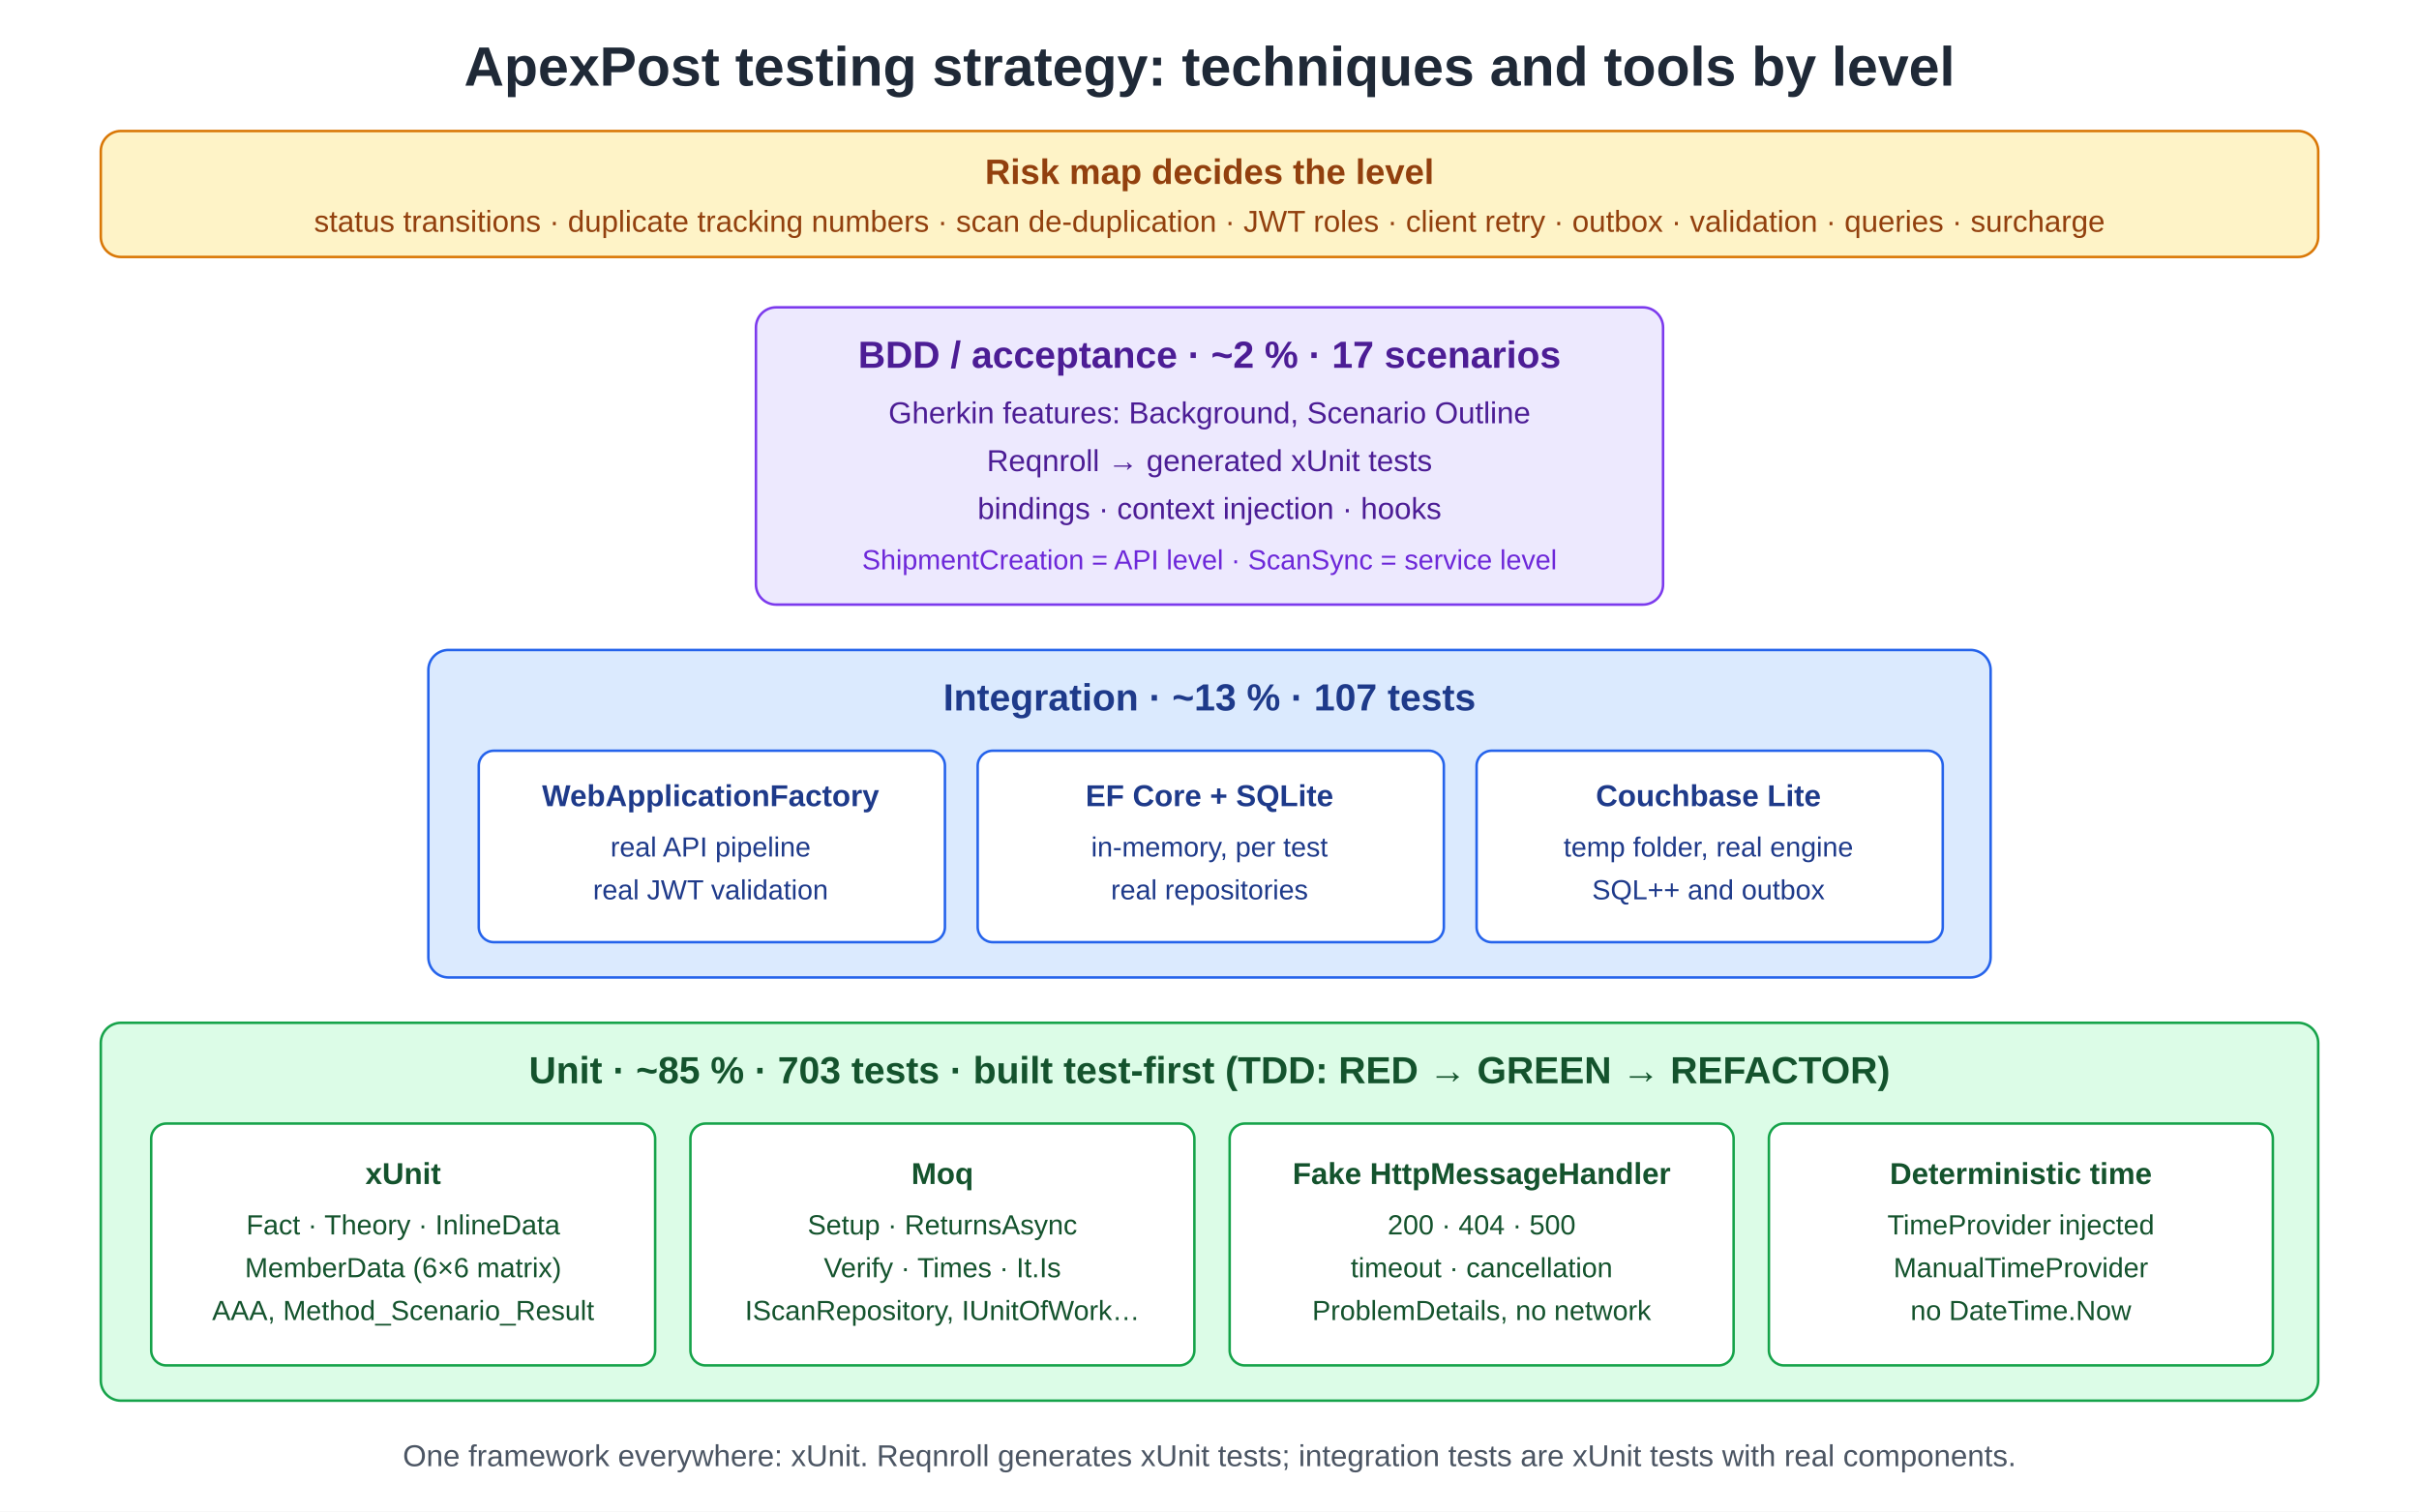
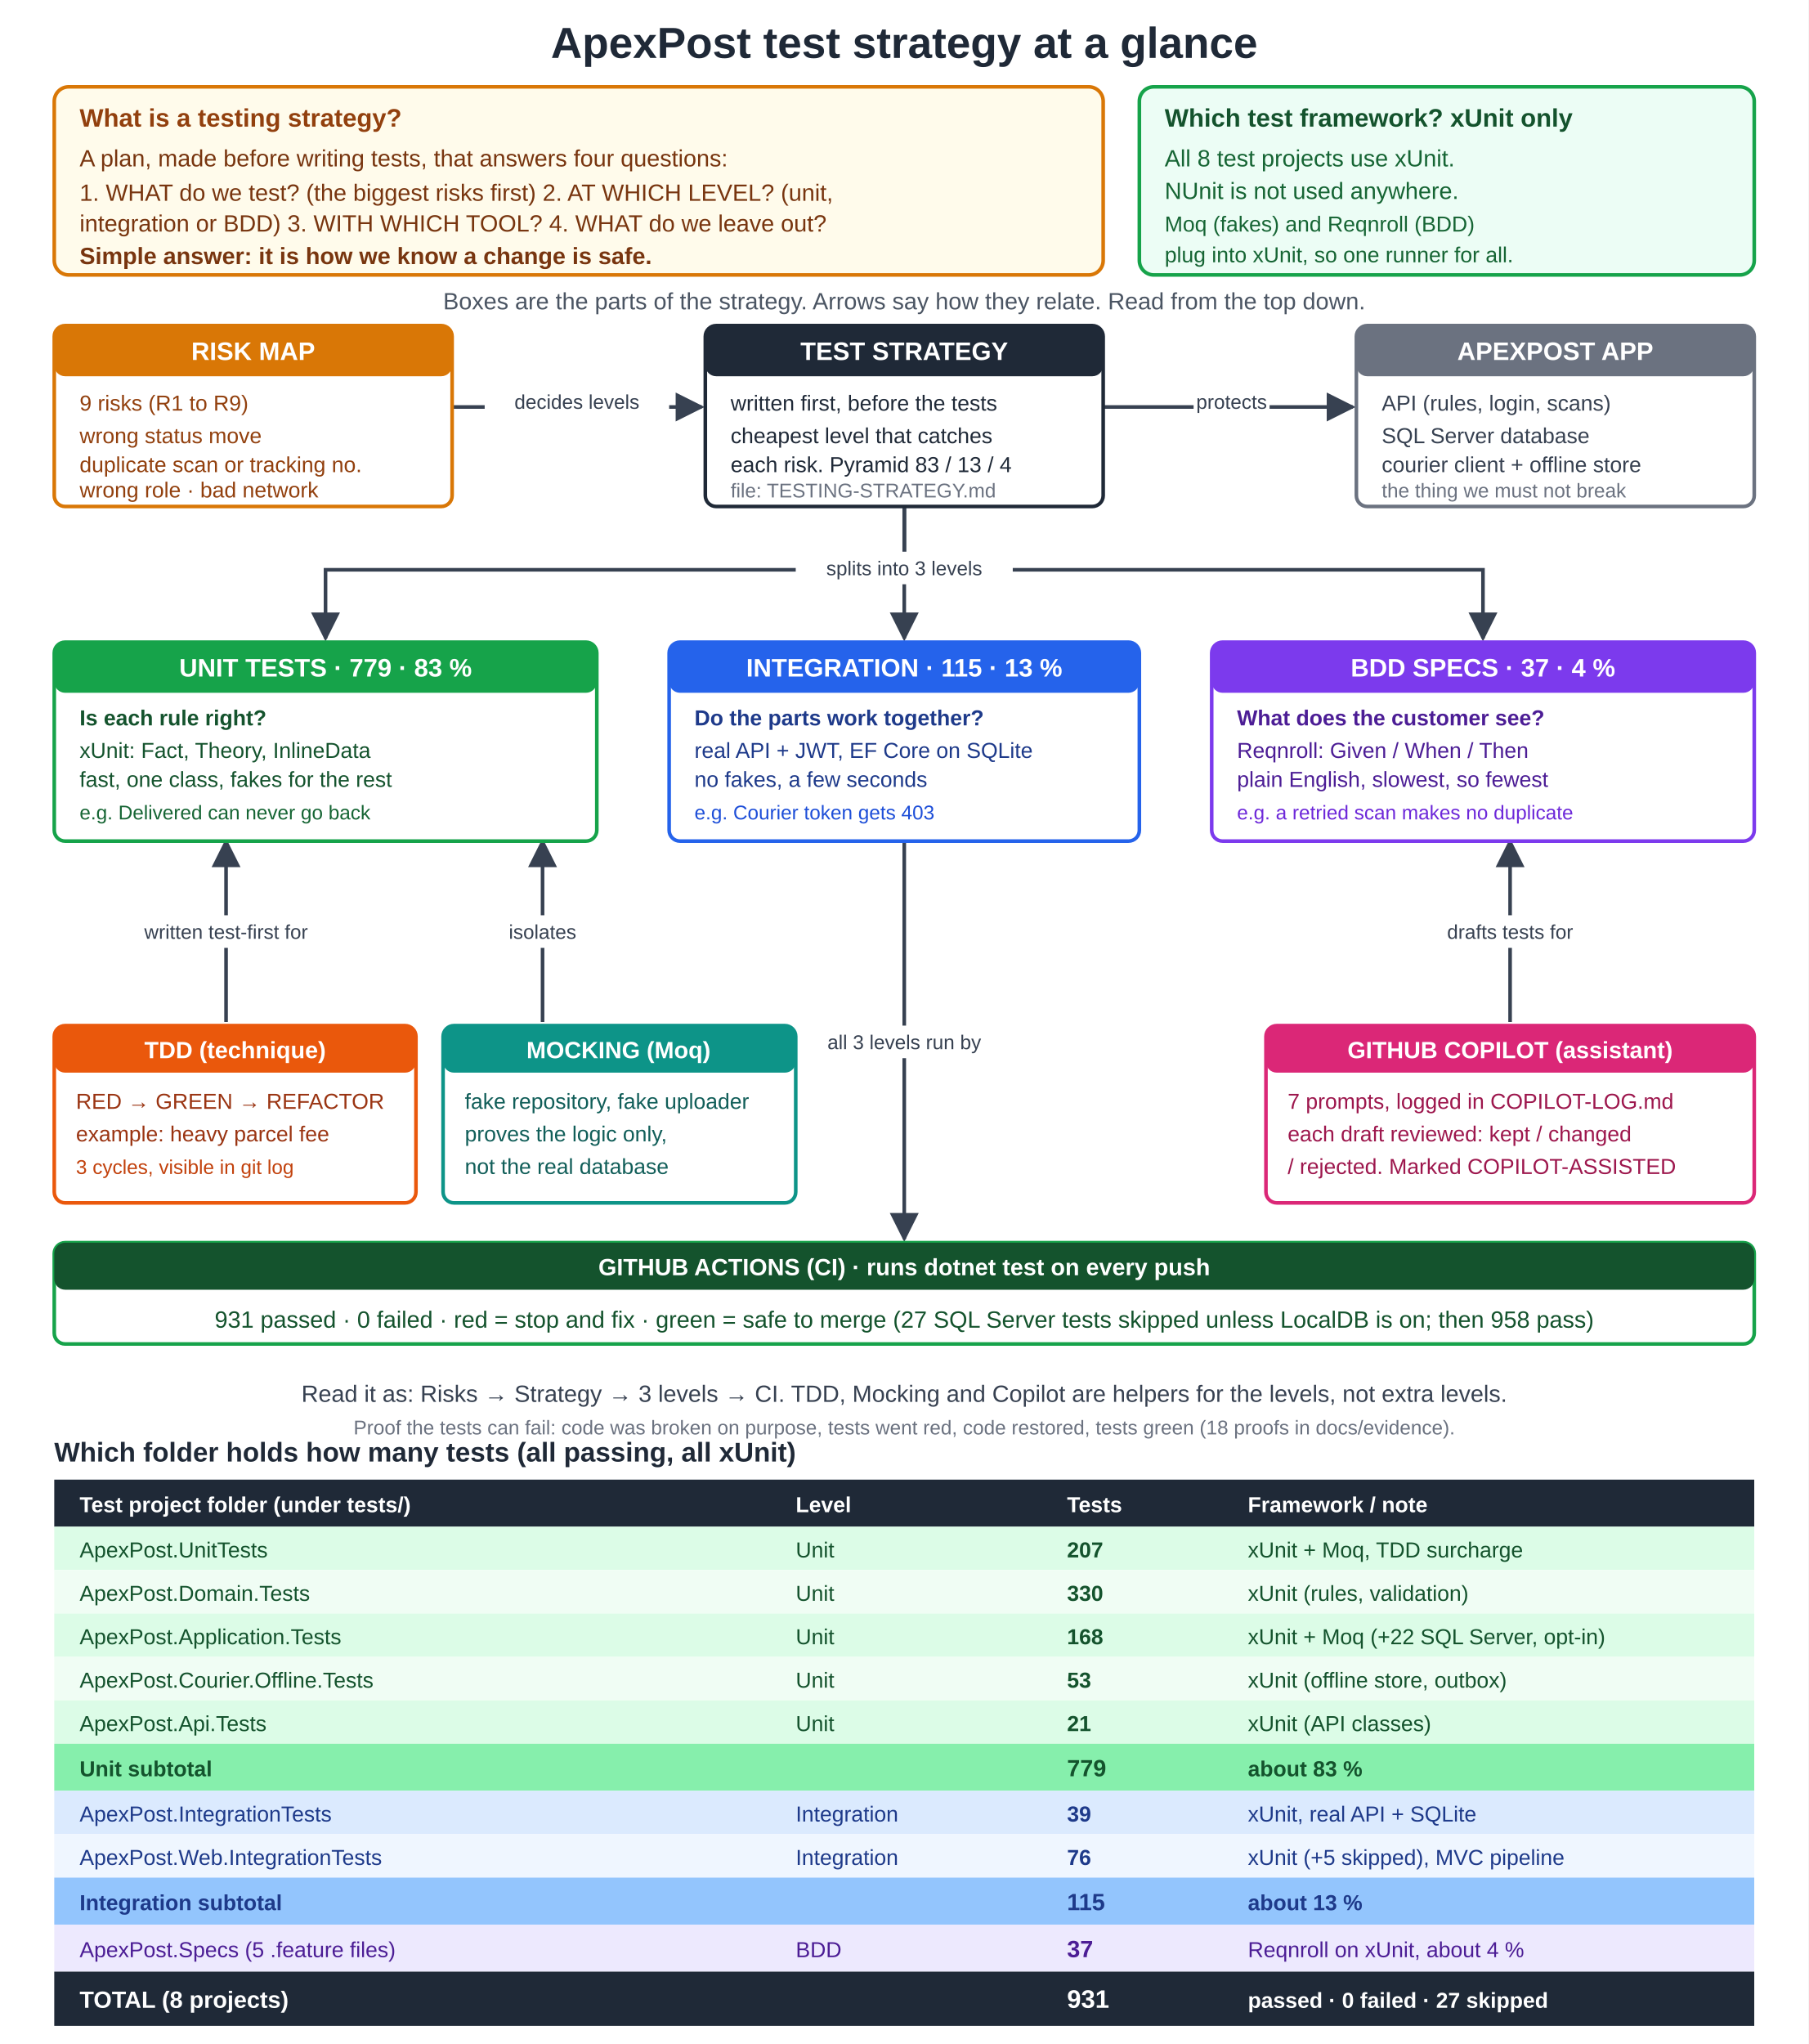
- <svg xmlns="http://www.w3.org/2000/svg" viewBox="0 0 960 600" width="960" height="600" font-family="Segoe UI, Arial, sans-serif">
-   <rect width="960" height="600" fill="#ffffff" />
-   <text x="480" y="34" text-anchor="middle" font-size="22" font-weight="700" fill="#1f2937">ApexPost testing strategy: techniques and tools by level</text>
-   <rect x="40" y="52" width="880" height="50" rx="8" fill="#fef3c7" stroke="#d97706" />
-   <text x="480" y="73" text-anchor="middle" font-size="14" font-weight="700" fill="#92400e">Risk map decides the level</text>
-   <text x="480" y="92" text-anchor="middle" font-size="12" fill="#92400e">status transitions · duplicate tracking numbers · scan de-duplication · JWT roles · client retry · outbox · validation · queries · surcharge</text>
-   <rect x="300" y="122" width="360" height="118" rx="8" fill="#ede9fe" stroke="#7c3aed" />
-   <text x="480" y="146" text-anchor="middle" font-size="15" font-weight="700" fill="#4c1d95">BDD / acceptance · ~2 % · 17 scenarios</text>
-   <text x="480" y="168" text-anchor="middle" font-size="12" fill="#4c1d95">Gherkin features: Background, Scenario Outline</text>
-   <text x="480" y="187" text-anchor="middle" font-size="12" fill="#4c1d95">Reqnroll → generated xUnit tests</text>
-   <text x="480" y="206" text-anchor="middle" font-size="12" fill="#4c1d95">bindings · context injection · hooks</text>
-   <text x="480" y="226" text-anchor="middle" font-size="11" fill="#6d28d9">ShipmentCreation = API level · ScanSync = service level</text>
-   <rect x="170" y="258" width="620" height="130" rx="8" fill="#dbeafe" stroke="#2563eb" />
-   <text x="480" y="282" text-anchor="middle" font-size="15" font-weight="700" fill="#1e3a8a">Integration · ~13 % · 107 tests</text>
-   <rect x="190" y="298" width="185" height="76" rx="6" fill="#ffffff" stroke="#2563eb" />
-   <text x="282" y="320" text-anchor="middle" font-size="12" font-weight="700" fill="#1e3a8a">WebApplicationFactory</text>
-   <text x="282" y="340" text-anchor="middle" font-size="11" fill="#1e3a8a">real API pipeline</text>
-   <text x="282" y="357" text-anchor="middle" font-size="11" fill="#1e3a8a">real JWT validation</text>
-   <rect x="388" y="298" width="185" height="76" rx="6" fill="#ffffff" stroke="#2563eb" />
-   <text x="480" y="320" text-anchor="middle" font-size="12" font-weight="700" fill="#1e3a8a">EF Core + SQLite</text>
-   <text x="480" y="340" text-anchor="middle" font-size="11" fill="#1e3a8a">in-memory, per test</text>
-   <text x="480" y="357" text-anchor="middle" font-size="11" fill="#1e3a8a">real repositories</text>
-   <rect x="586" y="298" width="185" height="76" rx="6" fill="#ffffff" stroke="#2563eb" />
-   <text x="678" y="320" text-anchor="middle" font-size="12" font-weight="700" fill="#1e3a8a">Couchbase Lite</text>
-   <text x="678" y="340" text-anchor="middle" font-size="11" fill="#1e3a8a">temp folder, real engine</text>
-   <text x="678" y="357" text-anchor="middle" font-size="11" fill="#1e3a8a">SQL++ and outbox</text>
-   <rect x="40" y="406" width="880" height="150" rx="8" fill="#dcfce7" stroke="#16a34a" />
-   <text x="480" y="430" text-anchor="middle" font-size="15" font-weight="700" fill="#14532d">Unit · ~85 % · 703 tests · built test-first (TDD: RED → GREEN → REFACTOR)</text>
-   <rect x="60" y="446" width="200" height="96" rx="6" fill="#ffffff" stroke="#16a34a" />
-   <text x="160" y="470" text-anchor="middle" font-size="12" font-weight="700" fill="#14532d">xUnit</text>
-   <text x="160" y="490" text-anchor="middle" font-size="11" fill="#14532d">Fact · Theory · InlineData</text>
-   <text x="160" y="507" text-anchor="middle" font-size="11" fill="#14532d">MemberData (6×6 matrix)</text>
-   <text x="160" y="524" text-anchor="middle" font-size="11" fill="#14532d">AAA, Method_Scenario_Result</text>
-   <rect x="274" y="446" width="200" height="96" rx="6" fill="#ffffff" stroke="#16a34a" />
-   <text x="374" y="470" text-anchor="middle" font-size="12" font-weight="700" fill="#14532d">Moq</text>
-   <text x="374" y="490" text-anchor="middle" font-size="11" fill="#14532d">Setup · ReturnsAsync</text>
-   <text x="374" y="507" text-anchor="middle" font-size="11" fill="#14532d">Verify · Times · It.Is</text>
-   <text x="374" y="524" text-anchor="middle" font-size="11" fill="#14532d">IScanRepository, IUnitOfWork…</text>
-   <rect x="488" y="446" width="200" height="96" rx="6" fill="#ffffff" stroke="#16a34a" />
-   <text x="588" y="470" text-anchor="middle" font-size="12" font-weight="700" fill="#14532d">Fake HttpMessageHandler</text>
-   <text x="588" y="490" text-anchor="middle" font-size="11" fill="#14532d">200 · 404 · 500</text>
-   <text x="588" y="507" text-anchor="middle" font-size="11" fill="#14532d">timeout · cancellation</text>
-   <text x="588" y="524" text-anchor="middle" font-size="11" fill="#14532d">ProblemDetails, no network</text>
-   <rect x="702" y="446" width="200" height="96" rx="6" fill="#ffffff" stroke="#16a34a" />
-   <text x="802" y="470" text-anchor="middle" font-size="12" font-weight="700" fill="#14532d">Deterministic time</text>
-   <text x="802" y="490" text-anchor="middle" font-size="11" fill="#14532d">TimeProvider injected</text>
-   <text x="802" y="507" text-anchor="middle" font-size="11" fill="#14532d">ManualTimeProvider</text>
-   <text x="802" y="524" text-anchor="middle" font-size="11" fill="#14532d">no DateTime.Now</text>
-   <text x="480" y="582" text-anchor="middle" font-size="12" fill="#4b5563">One framework everywhere: xUnit. Reqnroll generates xUnit tests; integration tests are xUnit tests with real components.</text>
+ <svg xmlns="http://www.w3.org/2000/svg" viewBox="0 0 1000 1130" width="1000" height="1130" font-family="Segoe UI, Arial, sans-serif">
+   <defs>
+     <marker id="arrow" viewBox="0 0 10 10" refX="9" refY="5" markerWidth="8" markerHeight="8" orient="auto">
+       <path d="M0,0 L10,5 L0,10 z" fill="#374151" />
+     </marker>
+   </defs>
+   <rect width="1000" height="1130" fill="#ffffff" />
+   <text x="500" y="32" text-anchor="middle" font-size="24" font-weight="700" fill="#1f2937">ApexPost test strategy at a glance</text>
+   <rect x="30" y="48" width="580" height="104" rx="8" fill="#fffbeb" stroke="#d97706" stroke-width="2" />
+   <text x="44" y="70" font-size="14" font-weight="700" fill="#92400e">What is a testing strategy?</text>
+   <text x="44" y="92" font-size="13" fill="#78350f">A plan, made before writing tests, that answers four questions:</text>
+   <text x="44" y="111" font-size="13" fill="#78350f">1. WHAT do we test? (the biggest risks first)   2. AT WHICH LEVEL? (unit,</text>
+   <text x="44" y="128" font-size="13" fill="#78350f">integration or BDD)   3. WITH WHICH TOOL?   4. WHAT do we leave out?</text>
+   <text x="44" y="146" font-size="13" font-weight="700" fill="#78350f">Simple answer: it is how we know a change is safe.</text>
+   <rect x="630" y="48" width="340" height="104" rx="8" fill="#ecfdf5" stroke="#16a34a" stroke-width="2" />
+   <text x="644" y="70" font-size="14" font-weight="700" fill="#14532d">Which test framework? xUnit only</text>
+   <text x="644" y="92" font-size="13" fill="#166534">All 8 test projects use xUnit.</text>
+   <text x="644" y="110" font-size="13" fill="#166534">NUnit is not used anywhere.</text>
+   <text x="644" y="128" font-size="12" fill="#166534">Moq (fakes) and Reqnroll (BDD)</text>
+   <text x="644" y="145" font-size="12" fill="#166534">plug into xUnit, so one runner for all.</text>
+   <text x="500" y="171" text-anchor="middle" font-size="13" fill="#4b5563">Boxes are the parts of the strategy. Arrows say how they relate. Read from the top down.</text>
+   <g transform="translate(0,115)">
+     <line x1="250" y1="110" x2="388" y2="110" stroke="#374151" stroke-width="2" marker-end="url(#arrow)" />
+     <rect x="268" y="98" width="102" height="18" fill="#ffffff" />
+     <text x="319" y="111" text-anchor="middle" font-size="11" fill="#374151">decides levels</text>
+     <line x1="610" y1="110" x2="748" y2="110" stroke="#374151" stroke-width="2" marker-end="url(#arrow)" />
+     <rect x="660" y="98" width="42" height="18" fill="#ffffff" />
+     <text x="681" y="111" text-anchor="middle" font-size="11" fill="#374151">protects</text>
+     <path d="M500,165 V200 H180 V238" fill="none" stroke="#374151" stroke-width="2" marker-end="url(#arrow)" />
+     <path d="M500,165 V238" fill="none" stroke="#374151" stroke-width="2" marker-end="url(#arrow)" />
+     <path d="M500,165 V200 H820 V238" fill="none" stroke="#374151" stroke-width="2" marker-end="url(#arrow)" />
+     <rect x="440" y="190" width="120" height="18" fill="#ffffff" />
+     <text x="500" y="203" text-anchor="middle" font-size="11" fill="#374151">splits into 3 levels</text>
+     <line x1="125" y1="450" x2="125" y2="350" stroke="#374151" stroke-width="2" marker-end="url(#arrow)" />
+     <rect x="64" y="391" width="122" height="18" fill="#ffffff" />
+     <text x="125" y="404" text-anchor="middle" font-size="11" fill="#374151">written test-first for</text>
+     <line x1="300" y1="450" x2="300" y2="350" stroke="#374151" stroke-width="2" marker-end="url(#arrow)" />
+     <rect x="268" y="391" width="64" height="18" fill="#ffffff" />
+     <text x="300" y="404" text-anchor="middle" font-size="11" fill="#374151">isolates</text>
+     <line x1="835" y1="450" x2="835" y2="350" stroke="#374151" stroke-width="2" marker-end="url(#arrow)" />
+     <rect x="780" y="391" width="110" height="18" fill="#ffffff" />
+     <text x="835" y="404" text-anchor="middle" font-size="11" fill="#374151">drafts tests for</text>
+     <line x1="500" y1="350" x2="500" y2="570" stroke="#374151" stroke-width="2" marker-end="url(#arrow)" />
+     <rect x="440" y="452" width="120" height="18" fill="#ffffff" />
+     <text x="500" y="465" text-anchor="middle" font-size="11" fill="#374151">all 3 levels run by</text>
+     <rect x="30" y="65" width="220" height="100" rx="6" fill="#ffffff" stroke="#d97706" stroke-width="2" />
+     <rect x="30" y="65" width="220" height="28" rx="6" fill="#d97706" />
+     <text x="140" y="84" text-anchor="middle" font-size="14" font-weight="700" fill="#ffffff">RISK MAP</text>
+     <text x="44" y="112" font-size="12" fill="#92400e">9 risks (R1 to R9)</text>
+     <text x="44" y="130" font-size="12" fill="#92400e">wrong status move</text>
+     <text x="44" y="146" font-size="12" fill="#92400e">duplicate scan or tracking no.</text>
+     <text x="44" y="160" font-size="12" fill="#92400e">wrong role · bad network</text>
+     <rect x="390" y="65" width="220" height="100" rx="6" fill="#ffffff" stroke="#1f2937" stroke-width="2" />
+     <rect x="390" y="65" width="220" height="28" rx="6" fill="#1f2937" />
+     <text x="500" y="84" text-anchor="middle" font-size="14" font-weight="700" fill="#ffffff">TEST STRATEGY</text>
+     <text x="404" y="112" font-size="12" fill="#1f2937">written first, before the tests</text>
+     <text x="404" y="130" font-size="12" fill="#1f2937">cheapest level that catches</text>
+     <text x="404" y="146" font-size="12" fill="#1f2937">each risk. Pyramid 83 / 13 / 4</text>
+     <text x="404" y="160" font-size="11" fill="#6b7280">file: TESTING-STRATEGY.md</text>
+     <rect x="750" y="65" width="220" height="100" rx="6" fill="#ffffff" stroke="#6b7280" stroke-width="2" />
+     <rect x="750" y="65" width="220" height="28" rx="6" fill="#6b7280" />
+     <text x="860" y="84" text-anchor="middle" font-size="14" font-weight="700" fill="#ffffff">APEXPOST APP</text>
+     <text x="764" y="112" font-size="12" fill="#374151">API (rules, login, scans)</text>
+     <text x="764" y="130" font-size="12" fill="#374151">SQL Server database</text>
+     <text x="764" y="146" font-size="12" fill="#374151">courier client + offline store</text>
+     <text x="764" y="160" font-size="11" fill="#6b7280">the thing we must not break</text>
+     <rect x="30" y="240" width="300" height="110" rx="6" fill="#ffffff" stroke="#16a34a" stroke-width="2" />
+     <rect x="30" y="240" width="300" height="28" rx="6" fill="#16a34a" />
+     <text x="180" y="259" text-anchor="middle" font-size="14" font-weight="700" fill="#ffffff">UNIT TESTS · 779 · 83 %</text>
+     <text x="44" y="286" font-size="12" font-weight="700" fill="#14532d">Is each rule right?</text>
+     <text x="44" y="304" font-size="12" fill="#14532d">xUnit: Fact, Theory, InlineData</text>
+     <text x="44" y="320" font-size="12" fill="#14532d">fast, one class, fakes for the rest</text>
+     <text x="44" y="338" font-size="11" fill="#166534">e.g. Delivered can never go back</text>
+     <rect x="370" y="240" width="260" height="110" rx="6" fill="#ffffff" stroke="#2563eb" stroke-width="2" />
+     <rect x="370" y="240" width="260" height="28" rx="6" fill="#2563eb" />
+     <text x="500" y="259" text-anchor="middle" font-size="14" font-weight="700" fill="#ffffff">INTEGRATION · 115 · 13 %</text>
+     <text x="384" y="286" font-size="12" font-weight="700" fill="#1e3a8a">Do the parts work together?</text>
+     <text x="384" y="304" font-size="12" fill="#1e3a8a">real API + JWT, EF Core on SQLite</text>
+     <text x="384" y="320" font-size="12" fill="#1e3a8a">no fakes, a few seconds</text>
+     <text x="384" y="338" font-size="11" fill="#1d4ed8">e.g. Courier token gets 403</text>
+     <rect x="670" y="240" width="300" height="110" rx="6" fill="#ffffff" stroke="#7c3aed" stroke-width="2" />
+     <rect x="670" y="240" width="300" height="28" rx="6" fill="#7c3aed" />
+     <text x="820" y="259" text-anchor="middle" font-size="14" font-weight="700" fill="#ffffff">BDD SPECS · 37 · 4 %</text>
+     <text x="684" y="286" font-size="12" font-weight="700" fill="#4c1d95">What does the customer see?</text>
+     <text x="684" y="304" font-size="12" fill="#4c1d95">Reqnroll: Given / When / Then</text>
+     <text x="684" y="320" font-size="12" fill="#4c1d95">plain English, slowest, so fewest</text>
+     <text x="684" y="338" font-size="11" fill="#6d28d9">e.g. a retried scan makes no duplicate</text>
+     <rect x="30" y="452" width="200" height="98" rx="6" fill="#ffffff" stroke="#ea580c" stroke-width="2" />
+     <rect x="30" y="452" width="200" height="26" rx="6" fill="#ea580c" />
+     <text x="130" y="470" text-anchor="middle" font-size="13" font-weight="700" fill="#ffffff">TDD (technique)</text>
+     <text x="42" y="498" font-size="12" fill="#9a3412">RED → GREEN → REFACTOR</text>
+     <text x="42" y="516" font-size="12" fill="#9a3412">example: heavy parcel fee</text>
+     <text x="42" y="534" font-size="11" fill="#c2410c">3 cycles, visible in git log</text>
+     <rect x="245" y="452" width="195" height="98" rx="6" fill="#ffffff" stroke="#0d9488" stroke-width="2" />
+     <rect x="245" y="452" width="195" height="26" rx="6" fill="#0d9488" />
+     <text x="342" y="470" text-anchor="middle" font-size="13" font-weight="700" fill="#ffffff">MOCKING (Moq)</text>
+     <text x="257" y="498" font-size="12" fill="#115e59">fake repository, fake uploader</text>
+     <text x="257" y="516" font-size="12" fill="#115e59">proves the logic only,</text>
+     <text x="257" y="534" font-size="12" fill="#115e59">not the real database</text>
+     <rect x="700" y="452" width="270" height="98" rx="6" fill="#ffffff" stroke="#db2777" stroke-width="2" />
+     <rect x="700" y="452" width="270" height="26" rx="6" fill="#db2777" />
+     <text x="835" y="470" text-anchor="middle" font-size="13" font-weight="700" fill="#ffffff">GITHUB COPILOT (assistant)</text>
+     <text x="712" y="498" font-size="12" fill="#9d174d">7 prompts, logged in COPILOT-LOG.md</text>
+     <text x="712" y="516" font-size="12" fill="#9d174d">each draft reviewed: kept / changed</text>
+     <text x="712" y="534" font-size="12" fill="#9d174d">/ rejected. Marked COPILOT-ASSISTED</text>
+     <rect x="30" y="572" width="940" height="56" rx="6" fill="#ffffff" stroke="#16a34a" stroke-width="2" />
+     <rect x="30" y="572" width="940" height="26" rx="6" fill="#14532d" />
+     <text x="500" y="590" text-anchor="middle" font-size="13" font-weight="700" fill="#ffffff">GITHUB ACTIONS (CI) · runs dotnet test on every push</text>
+     <text x="500" y="619" text-anchor="middle" font-size="13" fill="#14532d">931 passed · 0 failed · red = stop and fix · green = safe to merge  (27 SQL Server tests skipped unless LocalDB is on; then 958 pass)</text>
+     <text x="500" y="660" text-anchor="middle" font-size="13" fill="#374151">Read it as: Risks → Strategy → 3 levels → CI. TDD, Mocking and Copilot are helpers for the levels, not extra levels.</text>
+     <text x="500" y="678" text-anchor="middle" font-size="11" fill="#6b7280">Proof the tests can fail: code was broken on purpose, tests went red, code restored, tests green (18 proofs in docs/evidence).</text>
+   </g>
+   <text x="30" y="808" font-size="15" font-weight="700" fill="#1f2937">Which folder holds how many tests (all passing, all xUnit)</text>
+   <rect x="30" y="818" width="940" height="26" fill="#1f2937" />
+   <text x="44" y="836" font-size="12" font-weight="700" fill="#ffffff">Test project folder (under tests/)</text>
+   <text x="440" y="836" font-size="12" font-weight="700" fill="#ffffff">Level</text>
+   <text x="590" y="836" font-size="12" font-weight="700" fill="#ffffff">Tests</text>
+   <text x="690" y="836" font-size="12" font-weight="700" fill="#ffffff">Framework / note</text>
+   <rect x="30" y="844" width="940" height="24" fill="#dcfce7" />
+   <text x="44" y="861" font-size="12" fill="#14532d">ApexPost.UnitTests</text>
+   <text x="440" y="861" font-size="12" fill="#14532d">Unit</text>
+   <text x="590" y="861" font-size="12" font-weight="700" fill="#14532d">207</text>
+   <text x="690" y="861" font-size="12" fill="#14532d">xUnit + Moq, TDD surcharge</text>
+   <rect x="30" y="868" width="940" height="24" fill="#f0fdf4" />
+   <text x="44" y="885" font-size="12" fill="#14532d">ApexPost.Domain.Tests</text>
+   <text x="440" y="885" font-size="12" fill="#14532d">Unit</text>
+   <text x="590" y="885" font-size="12" font-weight="700" fill="#14532d">330</text>
+   <text x="690" y="885" font-size="12" fill="#14532d">xUnit (rules, validation)</text>
+   <rect x="30" y="892" width="940" height="24" fill="#dcfce7" />
+   <text x="44" y="909" font-size="12" fill="#14532d">ApexPost.Application.Tests</text>
+   <text x="440" y="909" font-size="12" fill="#14532d">Unit</text>
+   <text x="590" y="909" font-size="12" font-weight="700" fill="#14532d">168</text>
+   <text x="690" y="909" font-size="12" fill="#14532d">xUnit + Moq (+22 SQL Server, opt-in)</text>
+   <rect x="30" y="916" width="940" height="24" fill="#f0fdf4" />
+   <text x="44" y="933" font-size="12" fill="#14532d">ApexPost.Courier.Offline.Tests</text>
+   <text x="440" y="933" font-size="12" fill="#14532d">Unit</text>
+   <text x="590" y="933" font-size="12" font-weight="700" fill="#14532d">53</text>
+   <text x="690" y="933" font-size="12" fill="#14532d">xUnit (offline store, outbox)</text>
+   <rect x="30" y="940" width="940" height="24" fill="#dcfce7" />
+   <text x="44" y="957" font-size="12" fill="#14532d">ApexPost.Api.Tests</text>
+   <text x="440" y="957" font-size="12" fill="#14532d">Unit</text>
+   <text x="590" y="957" font-size="12" font-weight="700" fill="#14532d">21</text>
+   <text x="690" y="957" font-size="12" fill="#14532d">xUnit (API classes)</text>
+   <rect x="30" y="964" width="940" height="26" fill="#86efac" />
+   <text x="44" y="982" font-size="12" font-weight="700" fill="#14532d">Unit subtotal</text>
+   <text x="590" y="982" font-size="13" font-weight="700" fill="#14532d">779</text>
+   <text x="690" y="982" font-size="12" font-weight="700" fill="#14532d">about 83 %</text>
+   <rect x="30" y="990" width="940" height="24" fill="#dbeafe" />
+   <text x="44" y="1007" font-size="12" fill="#1e3a8a">ApexPost.IntegrationTests</text>
+   <text x="440" y="1007" font-size="12" fill="#1e3a8a">Integration</text>
+   <text x="590" y="1007" font-size="12" font-weight="700" fill="#1e3a8a">39</text>
+   <text x="690" y="1007" font-size="12" fill="#1e3a8a">xUnit, real API + SQLite</text>
+   <rect x="30" y="1014" width="940" height="24" fill="#eff6ff" />
+   <text x="44" y="1031" font-size="12" fill="#1e3a8a">ApexPost.Web.IntegrationTests</text>
+   <text x="440" y="1031" font-size="12" fill="#1e3a8a">Integration</text>
+   <text x="590" y="1031" font-size="12" font-weight="700" fill="#1e3a8a">76</text>
+   <text x="690" y="1031" font-size="12" fill="#1e3a8a">xUnit (+5 skipped), MVC pipeline</text>
+   <rect x="30" y="1038" width="940" height="26" fill="#93c5fd" />
+   <text x="44" y="1056" font-size="12" font-weight="700" fill="#1e3a8a">Integration subtotal</text>
+   <text x="590" y="1056" font-size="13" font-weight="700" fill="#1e3a8a">115</text>
+   <text x="690" y="1056" font-size="12" font-weight="700" fill="#1e3a8a">about 13 %</text>
+   <rect x="30" y="1064" width="940" height="26" fill="#ede9fe" />
+   <text x="44" y="1082" font-size="12" fill="#4c1d95">ApexPost.Specs (5 .feature files)</text>
+   <text x="440" y="1082" font-size="12" fill="#4c1d95">BDD</text>
+   <text x="590" y="1082" font-size="13" font-weight="700" fill="#4c1d95">37</text>
+   <text x="690" y="1082" font-size="12" fill="#4c1d95">Reqnroll on xUnit, about 4 %</text>
+   <rect x="30" y="1090" width="940" height="30" fill="#1f2937" />
+   <text x="44" y="1110" font-size="13" font-weight="700" fill="#ffffff">TOTAL (8 projects)</text>
+   <text x="590" y="1110" font-size="14" font-weight="700" fill="#ffffff">931</text>
+   <text x="690" y="1110" font-size="12" font-weight="700" fill="#ffffff">passed · 0 failed · 27 skipped</text>
</svg>
